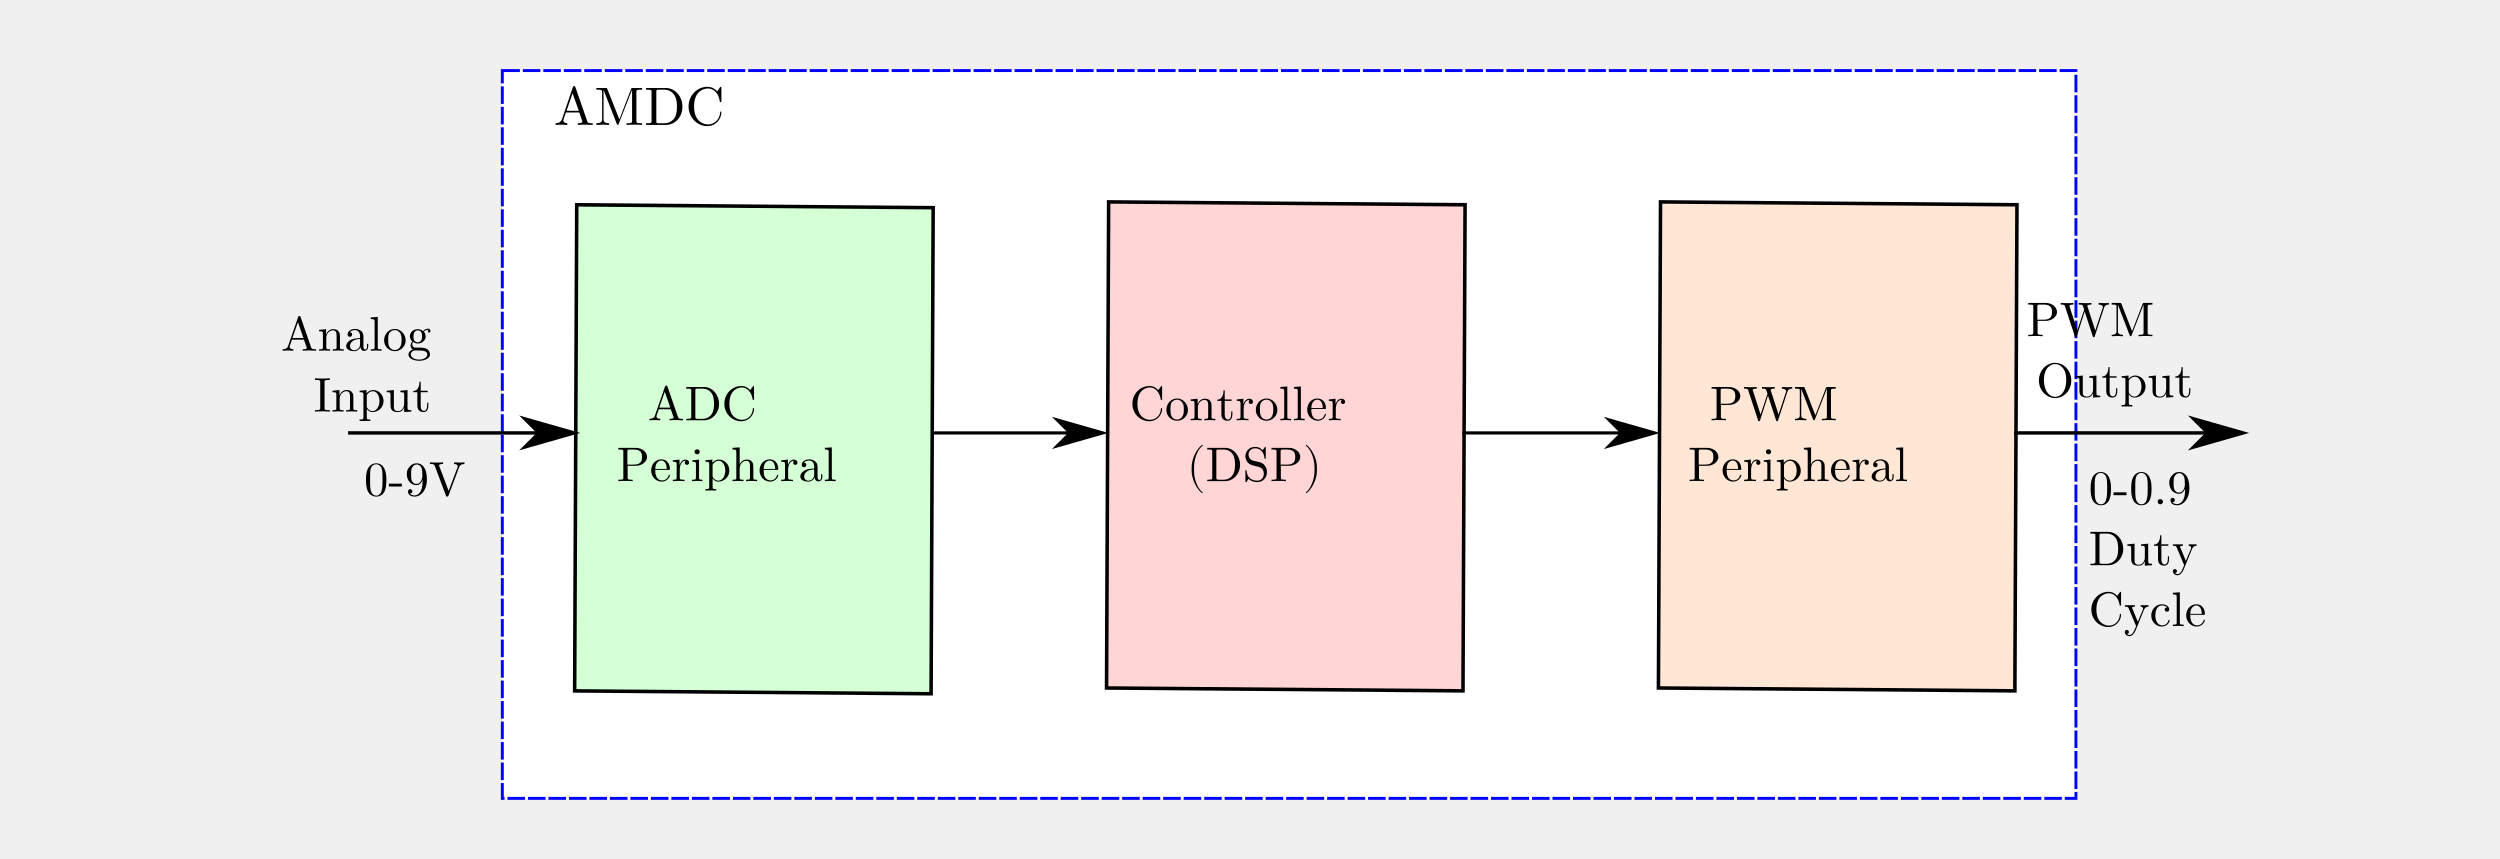
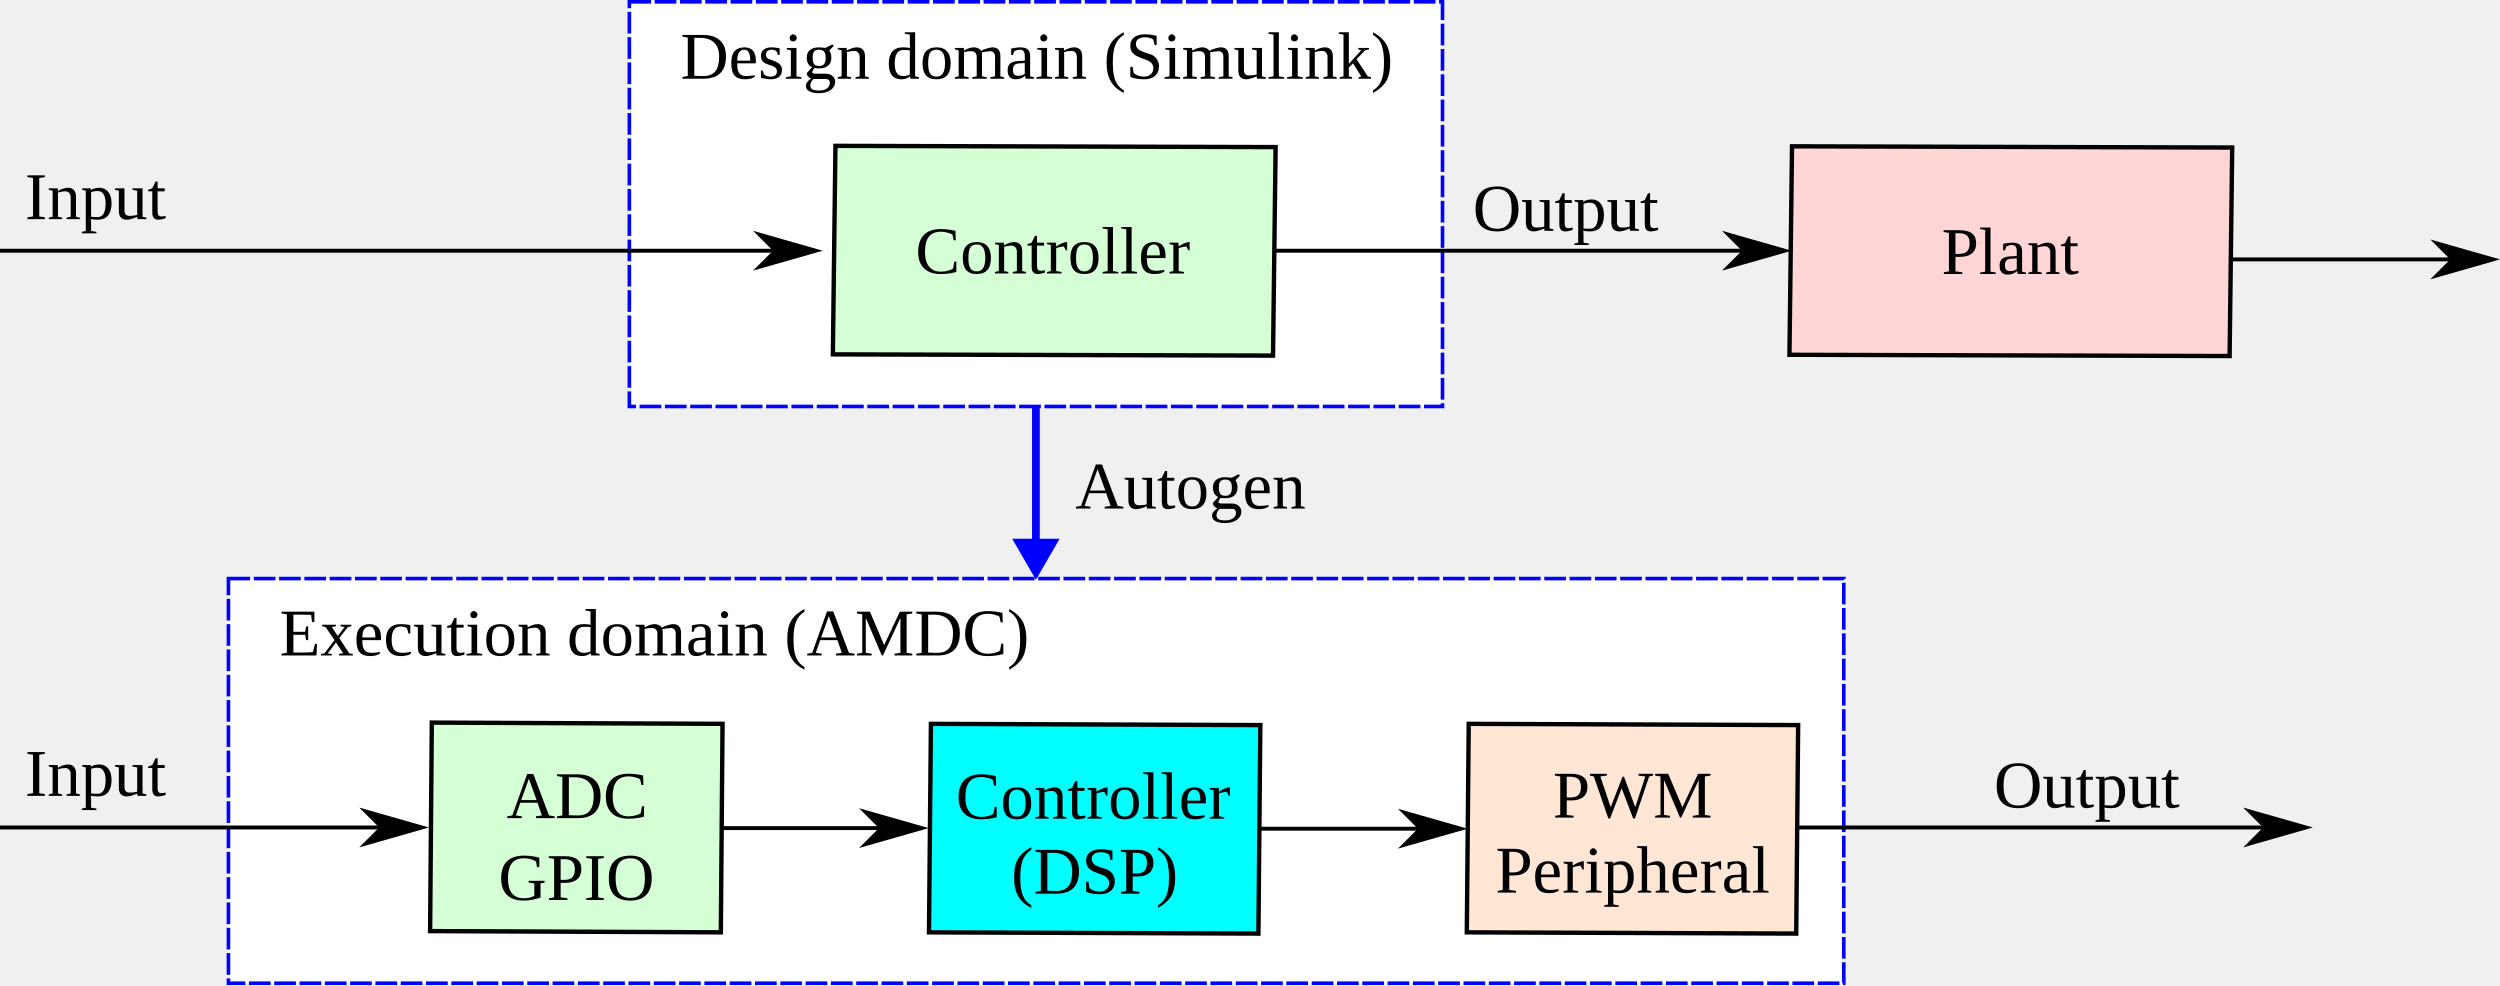
- <svg xmlns="http://www.w3.org/2000/svg" width="163mm" height="56mm" viewBox="0 0 163 56" version="1.1" id="svg8">
+ <svg xmlns="http://www.w3.org/2000/svg" width="131.996mm" height="52.008mm" viewBox="0 0 131.996 52.008" version="1.1" id="svg8">
  <defs id="defs2">
-     <marker orient="auto" refY="0" refX="0" id="marker2786" style="overflow:visible">
-       <path id="path2784" d="M 0,0 5,-5 -12.5,0 5,5 Z" style="fill:#000000;fill-opacity:1;fill-rule:evenodd;stroke:#000000;stroke-width:1pt;stroke-opacity:1" transform="matrix(-0.8,0,0,-0.8,-10,0)" />
-     </marker>
-     <marker style="overflow:visible" id="marker2660" refX="0" refY="0" orient="auto">
-       <path transform="matrix(-0.8,0,0,-0.8,-10,0)" style="fill:#000000;fill-opacity:1;fill-rule:evenodd;stroke:#000000;stroke-width:1pt;stroke-opacity:1" d="M 0,0 5,-5 -12.5,0 5,5 Z" id="path2658" />
-     </marker>
-     <marker style="overflow:visible" id="marker2301" refX="0" refY="0" orient="auto">
-       <path transform="matrix(-0.8,0,0,-0.8,-10,0)" style="fill:#000000;fill-opacity:1;fill-rule:evenodd;stroke:#000000;stroke-width:1pt;stroke-opacity:1" d="M 0,0 5,-5 -12.5,0 5,5 Z" id="path2299" />
-     </marker>
-     <marker orient="auto" refY="0" refX="0" id="marker2758" style="overflow:visible">
-       <path id="path2756" style="fill:#ff0000;fill-opacity:1;fill-rule:evenodd;stroke:#ff0000;stroke-width:0.625;stroke-linejoin:round;stroke-opacity:1" d="M 8.719,4.034 -2.207,0.016 8.719,-4.002 c -1.745,2.372 -1.735,5.617 -6e-7,8.035 z" transform="matrix(-1.1,0,0,-1.1,-1.1,0)" />
-     </marker>
-     <marker style="overflow:visible" id="marker1107" refX="0" refY="0" orient="auto">
-       <path transform="matrix(-0.8,0,0,-0.8,-10,0)" style="fill:#000000;fill-opacity:1;fill-rule:evenodd;stroke:#000000;stroke-width:1pt;stroke-opacity:1" d="M 0,0 5,-5 -12.5,0 5,5 Z" id="path1105" />
-     </marker>
-     <marker orient="auto" refY="0" refX="0" id="Arrow1Lstart" style="overflow:visible">
-       <path id="path853" d="M 0,0 5,-5 -12.5,0 5,5 Z" style="fill:#0000ff;fill-opacity:1;fill-rule:evenodd;stroke:#0000ff;stroke-width:1pt;stroke-opacity:1" transform="matrix(0.8,0,0,0.8,10,0)" />
-     </marker>
-     <marker style="overflow:visible" id="marker4434" refX="0" refY="0" orient="auto">
-       <path transform="matrix(-0.8,0,0,-0.8,-10,0)" style="fill:#0000ff;fill-opacity:1;fill-rule:evenodd;stroke:#0000ff;stroke-width:1pt;stroke-opacity:1" d="M 0,0 5,-5 -12.5,0 5,5 Z" id="path4432" />
+     <marker style="overflow:visible" id="Triangle" refX="0" refY="0" orient="auto-start-reverse" markerWidth="1" markerHeight="1" viewBox="0 0 1 1" preserveAspectRatio="xMidYMid">
+       <path transform="scale(0.5)" style="fill:context-stroke;fill-rule:evenodd;stroke:context-stroke;stroke-width:1pt" d="M 5.77,0 -2.88,5 V -5 Z" id="path135" />
    </marker>
    <marker orient="auto" refY="0" refX="0" id="Arrow1Lend" style="overflow:visible">
      <path id="path856" d="M 0,0 5,-5 -12.5,0 5,5 Z" style="fill:#000000;fill-opacity:1;fill-rule:evenodd;stroke:#000000;stroke-width:1pt;stroke-opacity:1" transform="matrix(-0.8,0,0,-0.8,-10,0)" />
    </marker>
-     <marker orient="auto" refY="0" refX="0" id="marker1183-3" style="overflow:visible">
-       <path id="path1181-6" d="M 0,0 5,-5 -12.5,0 5,5 Z" style="fill:#000000;fill-opacity:1;fill-rule:evenodd;stroke:#000000;stroke-width:1pt;stroke-opacity:1" transform="matrix(-0.8,0,0,-0.8,-10,0)" />
+     <marker orient="auto" refY="0" refX="0" id="Arrow1Lend-1" style="overflow:visible">
+       <path id="path856-9" d="M 0,0 5,-5 -12.5,0 5,5 Z" style="fill:#000000;fill-opacity:1;fill-rule:evenodd;stroke:#000000;stroke-width:1pt;stroke-opacity:1" transform="matrix(-0.8,0,0,-0.8,-10,0)" />
    </marker>
-     <marker orient="auto" refY="0" refX="0" id="marker1223-6" style="overflow:visible">
-       <path id="path1221-4" d="M 0,0 5,-5 -12.5,0 5,5 Z" style="fill:#000000;fill-opacity:1;fill-rule:evenodd;stroke:#000000;stroke-width:1pt;stroke-opacity:1" transform="matrix(-0.8,0,0,-0.8,-10,0)" />
+     <marker orient="auto" refY="0" refX="0" id="Arrow1Lend-5" style="overflow:visible">
+       <path id="path856-0" d="M 0,0 5,-5 -12.5,0 5,5 Z" style="fill:#000000;fill-opacity:1;fill-rule:evenodd;stroke:#000000;stroke-width:1pt;stroke-opacity:1" transform="matrix(-0.8,0,0,-0.8,-10,0)" />
    </marker>
-     <marker orient="auto" refY="0" refX="0" id="marker1223-6-6" style="overflow:visible">
-       <path id="path1221-4-6" d="M 0,0 5,-5 -12.5,0 5,5 Z" style="fill:#000000;fill-opacity:1;fill-rule:evenodd;stroke:#000000;stroke-width:1pt;stroke-opacity:1" transform="matrix(-0.8,0,0,-0.8,-10,0)" />
+     <marker orient="auto" refY="0" refX="0" id="Arrow1Lend-48" style="overflow:visible">
+       <path id="path856-6" d="M 0,0 5,-5 -12.5,0 5,5 Z" style="fill:#000000;fill-opacity:1;fill-rule:evenodd;stroke:#000000;stroke-width:1pt;stroke-opacity:1" transform="matrix(-0.8,0,0,-0.8,-10,0)" />
    </marker>
-     <marker orient="auto" refY="0" refX="0" id="marker1223-0" style="overflow:visible">
-       <path id="path1221-7" d="M 0,0 5,-5 -12.5,0 5,5 Z" style="fill:#800000;fill-opacity:1;fill-rule:evenodd;stroke:#800000;stroke-width:1pt;stroke-opacity:1" transform="matrix(-0.8,0,0,-0.8,-10,0)" />
+     <marker orient="auto" refY="0" refX="0" id="Arrow1Lend-1-9" style="overflow:visible">
+       <path id="path856-9-0" d="M 0,0 5,-5 -12.5,0 5,5 Z" style="fill:#000000;fill-opacity:1;fill-rule:evenodd;stroke:#000000;stroke-width:1pt;stroke-opacity:1" transform="matrix(-0.8,0,0,-0.8,-10,0)" />
    </marker>
-     <marker orient="auto" refY="0" refX="0" id="marker1183-2" style="overflow:visible">
-       <path id="path1181-9" d="M 0,0 5,-5 -12.5,0 5,5 Z" style="fill:#800000;fill-opacity:1;fill-rule:evenodd;stroke:#800000;stroke-width:1pt;stroke-opacity:1" transform="matrix(-0.8,0,0,-0.8,-10,0)" />
+     <marker orient="auto" refY="0" refX="0" id="Arrow1Lend-5-5" style="overflow:visible">
+       <path id="path856-0-9" d="M 0,0 5,-5 -12.5,0 5,5 Z" style="fill:#000000;fill-opacity:1;fill-rule:evenodd;stroke:#000000;stroke-width:1pt;stroke-opacity:1" transform="matrix(-0.8,0,0,-0.8,-10,0)" />
+     </marker>
+     <marker orient="auto" refY="0" refX="0" id="Arrow1Lend-5-5-7" style="overflow:visible">
+       <path id="path856-0-9-5" d="M 0,0 5,-5 -12.5,0 5,5 Z" style="fill:#000000;fill-opacity:1;fill-rule:evenodd;stroke:#000000;stroke-width:1pt;stroke-opacity:1" transform="matrix(-0.8,0,0,-0.8,-10,0)" />
    </marker>
  </defs>
-   <g id="layer1">
-     <rect id="rect10-1" width="102.599" height="47.451" x="32.751" y="4.602" style="fill:#ffffff;stroke:#0000ff;stroke-width:0.191;stroke-miterlimit:4;stroke-dasharray:1.145, 0.191;stroke-dashoffset:0" />
-     <path style="fill:none;stroke:#000000;stroke-width:0.207;stroke-linecap:butt;stroke-linejoin:miter;stroke-miterlimit:4;stroke-dasharray:none;stroke-opacity:1;marker-end:url(#Arrow1Lend)" d="M 59.36,28.227 H 71.862" id="path46" />
-     <text xml:space="preserve" style="font-style:normal;font-weight:normal;font-size:10.583px;line-height:1.25;font-family:sans-serif;letter-spacing:0px;word-spacing:0px;fill:#000000;fill-opacity:1;stroke:none;stroke-width:0.265" x="36.113" y="8.145" id="text1263">
-       <tspan id="tspan1261" x="36.113" y="8.145" style="font-style:normal;font-variant:normal;font-weight:normal;font-stretch:normal;font-size:3.528px;font-family:'Cambria Math';-inkscape-font-specification:'Cambria Math';stroke-width:0.265">AMDC</tspan>
+   <g id="layer1" transform="translate(3.357228,-14.76235)">
+     <rect id="rect10-1" width="42.932" height="21.365" x="29.872" y="14.858" style="fill:#ffffff;stroke:#0000ff;stroke-width:0.191;stroke-miterlimit:4;stroke-dasharray:1.145, 0.191;stroke-dashoffset:0" />
+     <path style="fill:none;stroke:#000000;stroke-width:0.207;stroke-linecap:butt;stroke-linejoin:miter;stroke-miterlimit:4;stroke-dasharray:none;stroke-opacity:1;marker-end:url(#Arrow1Lend)" d="M 63.923,28 H 90.839" id="path46" />
+     <path style="fill:none;stroke:#000000;stroke-width:0.207;stroke-linecap:butt;stroke-linejoin:miter;stroke-miterlimit:4;stroke-dasharray:none;stroke-opacity:1;marker-end:url(#Arrow1Lend-5)" d="m 114.079,28.458 h 14.159" id="path46-8" />
+     <path style="fill:none;stroke:#000000;stroke-width:0.207;stroke-linecap:butt;stroke-linejoin:miter;stroke-miterlimit:4;stroke-dasharray:none;stroke-opacity:1;marker-end:url(#Arrow1Lend-1)" d="M -3.357,28 H 39.68" id="path46-6" />
+     <text xml:space="preserve" style="font-style:normal;font-weight:normal;font-size:10.583px;line-height:1.25;font-family:sans-serif;letter-spacing:0px;word-spacing:0px;fill:#000000;fill-opacity:1;stroke:none;stroke-width:0.265" x="32.566" y="18.918" id="text1263">
+       <tspan id="tspan1261" x="32.566" y="18.918" style="font-style:normal;font-variant:normal;font-weight:normal;font-stretch:normal;font-size:3.528px;font-family:'Times New Roman';-inkscape-font-specification:'Times New Roman, Normal';font-variant-ligatures:normal;font-variant-caps:normal;font-variant-numeric:normal;font-variant-east-asian:normal;stroke-width:0.265">Design domain (Simulink)</tspan>
    </text>
-     <rect style="fill:#d5ffd5;stroke:#000000;stroke-width:0.232;stroke-miterlimit:4;stroke-dasharray:none" id="rect1587-0-2" width="31.693" height="23.241" x="13.049" y="-60.901" transform="matrix(-0.00429153,0.9999908,-0.9999674,-0.00807635,0,0)" />
-     <rect transform="matrix(-0.00429153,0.9999908,-0.9999674,-0.00807635,0,0)" y="-95.58" x="12.58" height="23.241" width="31.693" id="rect1587-0-2-0" style="fill:#ffd5d5;stroke:#000000;stroke-width:0.232;stroke-miterlimit:4;stroke-dasharray:none" />
-     <rect style="fill:#ffe6d5;stroke:#000000;stroke-width:0.232;stroke-miterlimit:4;stroke-dasharray:none" id="rect2277" width="31.693" height="23.241" x="12.289" y="-131.563" transform="matrix(-0.00429153,0.9999908,-0.9999674,-0.00807635,0,0)" />
-     <path id="path2297" d="M 95.343,28.227 H 107.845" style="fill:none;stroke:#000000;stroke-width:0.207;stroke-linecap:butt;stroke-linejoin:miter;stroke-miterlimit:4;stroke-dasharray:none;stroke-opacity:1;marker-end:url(#marker2301)" />
-     <path id="path2656" d="M 22.696,28.227 H 37.396" style="fill:none;stroke:#000000;stroke-width:0.224;stroke-linecap:butt;stroke-linejoin:miter;stroke-miterlimit:4;stroke-dasharray:none;stroke-opacity:1;marker-end:url(#marker2660)" />
-     <path style="fill:none;stroke:#000000;stroke-width:0.225;stroke-linecap:butt;stroke-linejoin:miter;stroke-miterlimit:4;stroke-dasharray:none;stroke-opacity:1;marker-end:url(#marker2786)" d="m 131.327,28.227 h 14.883" id="path2782" />
-     <text id="text2912" y="27.403" x="84.412" style="font-size:3.175px;line-height:1.25;font-family:'Cambria Math';-inkscape-font-specification:'Cambria Math';stroke-width:0.265" xml:space="preserve">
-       <tspan style="text-align:center;text-anchor:middle;stroke-width:0.265" y="27.403" x="84.412" id="tspan2910">Controller</tspan>
-       <tspan id="tspan2914" style="text-align:center;text-anchor:middle;stroke-width:0.265" y="31.372" x="84.412">(DSP)</tspan>
+     <text xml:space="preserve" style="font-style:normal;font-weight:normal;font-size:10.583px;line-height:1.25;font-family:sans-serif;letter-spacing:0px;word-spacing:0px;fill:#000000;fill-opacity:1;stroke:none;stroke-width:0.265" x="-2.036" y="26.331" id="text1263-1">
+       <tspan id="tspan1261-1" x="-2.036" y="26.331" style="font-style:normal;font-variant:normal;font-weight:normal;font-stretch:normal;font-size:3.528px;font-family:'Times New Roman';-inkscape-font-specification:'Times New Roman, Normal';font-variant-ligatures:normal;font-variant-caps:normal;font-variant-numeric:normal;font-variant-east-asian:normal;stroke-width:0.265">Input</tspan>
    </text>
-     <text xml:space="preserve" style="font-size:3.175px;line-height:1.25;font-family:'Cambria Math';-inkscape-font-specification:'Cambria Math';stroke-width:0.265" x="119.866" y="27.403" id="text2920">
-       <tspan x="119.866" y="27.403" style="text-align:center;text-anchor:middle;stroke-width:0.265" id="tspan2918">PWM </tspan>
-       <tspan id="tspan2924" x="119.866" y="31.372" style="text-align:center;text-anchor:middle;stroke-width:0.265">Peripheral</tspan>
+     <rect style="fill:#d5ffd5;stroke:#000000;stroke-width:0.232;stroke-miterlimit:4;stroke-dasharray:none" id="rect1587-0-2" width="11.01" height="23.24" x="22.35" y="-64.269" transform="matrix(-0.01235372,0.9999237,-0.9999961,-0.00280551,0,0)" />
+     <text xml:space="preserve" style="font-style:normal;font-weight:normal;font-size:10.583px;line-height:1.25;font-family:sans-serif;letter-spacing:0px;word-spacing:0px;fill:#000000;fill-opacity:1;stroke:none;stroke-width:0.265" x="44.979" y="29.198" id="text1263-1-8">
+       <tspan id="tspan1261-1-7" x="44.979" y="29.198" style="font-style:normal;font-variant:normal;font-weight:normal;font-stretch:normal;font-size:3.528px;font-family:'Times New Roman';-inkscape-font-specification:'Times New Roman, Normal';font-variant-ligatures:normal;font-variant-caps:normal;font-variant-numeric:normal;font-variant-east-asian:normal;stroke-width:0.265">Controller</tspan>
    </text>
-     <text xml:space="preserve" style="font-size:3.175px;line-height:1.25;font-family:'Cambria Math';-inkscape-font-specification:'Cambria Math';stroke-width:0.265" x="49.487" y="27.403" id="text2930">
-       <tspan x="49.487" y="27.403" style="text-align:center;text-anchor:middle;stroke-width:0.265" id="tspan2928">ADC</tspan>
-       <tspan id="tspan2934" x="49.487" y="31.372" style="text-align:center;text-anchor:middle;stroke-width:0.265"> Peripheral</tspan>
+     <rect transform="matrix(-0.01235473,0.9999237,-0.9999961,-0.00280529,0,0)" y="-114.774" x="22.232" height="23.24" width="11.009" id="rect1587-0-2-0" style="fill:#ffd5d5;stroke:#000000;stroke-width:0.232;stroke-miterlimit:4;stroke-dasharray:none" />
+     <text xml:space="preserve" style="font-style:normal;font-weight:normal;font-size:10.583px;line-height:1.25;font-family:sans-serif;letter-spacing:0px;word-spacing:0px;fill:#000000;fill-opacity:1;stroke:none;stroke-width:0.265" x="99.153" y="29.232" id="text1263-1-8-2">
+       <tspan id="tspan1261-1-7-7" x="99.153" y="29.232" style="font-style:normal;font-variant:normal;font-weight:normal;font-stretch:normal;font-size:3.528px;font-family:'Times New Roman';-inkscape-font-specification:'Times New Roman, Normal';font-variant-ligatures:normal;font-variant-caps:normal;font-variant-numeric:normal;font-variant-east-asian:normal;stroke-width:0.265">Plant</tspan>
    </text>
-     <text id="text2938" y="22.868" x="26.916" style="font-size:3.175px;line-height:1.25;font-family:'Cambria Math';-inkscape-font-specification:'Cambria Math';stroke-width:0.265" xml:space="preserve">
-       <tspan style="text-align:center;text-anchor:middle;stroke-width:0.265" y="22.868" x="26.916" id="tspan2936">Analog</tspan>
-       <tspan id="tspan2940" style="text-align:center;text-anchor:middle;stroke-width:0.265" y="26.836" x="26.916">Input</tspan>
+     <text xml:space="preserve" style="font-style:normal;font-weight:normal;font-size:10.583px;line-height:1.25;font-family:sans-serif;letter-spacing:0px;word-spacing:0px;fill:#000000;fill-opacity:1;stroke:none;stroke-width:0.265" x="74.41" y="26.951" id="text1263-1-9">
+       <tspan id="tspan1261-1-3" x="74.41" y="26.951" style="font-style:normal;font-variant:normal;font-weight:normal;font-stretch:normal;font-size:3.528px;font-family:'Times New Roman';-inkscape-font-specification:'Times New Roman, Normal';font-variant-ligatures:normal;font-variant-caps:normal;font-variant-numeric:normal;font-variant-east-asian:normal;stroke-width:0.265">Output</tspan>
    </text>
-     <text id="text2944" y="21.923" x="140.518" style="font-size:3.175px;line-height:1.25;font-family:'Cambria Math';-inkscape-font-specification:'Cambria Math';stroke-width:0.265" xml:space="preserve">
-       <tspan style="text-align:center;text-anchor:middle;stroke-width:0.265" y="21.923" x="140.518" id="tspan2942">PWM </tspan>
-       <tspan id="tspan2946" style="text-align:center;text-anchor:middle;stroke-width:0.265" y="25.891" x="140.518">Output</tspan>
+     <text xml:space="preserve" style="font-style:normal;font-weight:normal;font-size:10.583px;line-height:1.25;font-family:sans-serif;letter-spacing:0px;word-spacing:0px;fill:#000000;fill-opacity:1;stroke:none;stroke-width:0.265" x="53.421" y="41.612" id="text1263-1-9-0">
+       <tspan id="tspan1261-1-3-7" x="53.421" y="41.612" style="font-style:normal;font-variant:normal;font-weight:normal;font-stretch:normal;font-size:3.528px;font-family:'Times New Roman';-inkscape-font-specification:'Times New Roman, Normal';font-variant-ligatures:normal;font-variant-caps:normal;font-variant-numeric:normal;font-variant-east-asian:normal;stroke-width:0.265">Autogen</tspan>
    </text>
-     <text id="text2974" y="32.317" x="23.737" style="font-size:3.175px;line-height:1.25;font-family:'Cambria Math';-inkscape-font-specification:'Cambria Math';stroke-width:0.265" xml:space="preserve">
-       <tspan style="stroke-width:0.265" y="32.317" x="23.737" id="tspan2972">0-9V</tspan>
+     <rect id="rect10-1-6" width="85.286" height="21.365" x="8.705" y="45.31" style="fill:#ffffff;stroke:#0000ff;stroke-width:0.191;stroke-miterlimit:4;stroke-dasharray:1.145, 0.191;stroke-dashoffset:0" />
+     <path style="fill:none;stroke:#000000;stroke-width:0.207;stroke-linecap:butt;stroke-linejoin:miter;stroke-miterlimit:4;stroke-dasharray:none;stroke-opacity:1;marker-end:url(#Arrow1Lend-48)" d="M 91.44,58.452 H 118.356" id="path46-13" />
+     <path style="fill:none;stroke:#000000;stroke-width:0.207;stroke-linecap:butt;stroke-linejoin:miter;stroke-miterlimit:4;stroke-dasharray:none;stroke-opacity:1;marker-end:url(#Arrow1Lend-1-9)" d="M -3.357,58.452 H 18.888" id="path46-6-9" />
+     <text xml:space="preserve" style="font-style:normal;font-weight:normal;font-size:10.583px;line-height:1.25;font-family:sans-serif;letter-spacing:0px;word-spacing:0px;fill:#000000;fill-opacity:1;stroke:none;stroke-width:0.265" x="11.399" y="49.37" id="text1263-3">
+       <tspan id="tspan1261-4" x="11.399" y="49.37" style="font-style:normal;font-variant:normal;font-weight:normal;font-stretch:normal;font-size:3.528px;font-family:'Times New Roman';-inkscape-font-specification:'Times New Roman, Normal';font-variant-ligatures:normal;font-variant-caps:normal;font-variant-numeric:normal;font-variant-east-asian:normal;stroke-width:0.265">Execution domain (AMDC)</tspan>
    </text>
-     <text id="text2978" y="32.884" x="136.185" style="font-size:3.175px;line-height:1.25;font-family:'Cambria Math';-inkscape-font-specification:'Cambria Math';stroke-width:0.265" xml:space="preserve">
-       <tspan style="stroke-width:0.265" y="32.884" x="136.185" id="tspan2976">0-0.9 </tspan>
-       <tspan id="tspan2980" style="stroke-width:0.265" y="36.853" x="136.185">Duty </tspan>
-       <tspan id="tspan2982" style="stroke-width:0.265" y="40.822" x="136.185">Cycle</tspan>
+     <text xml:space="preserve" style="font-style:normal;font-weight:normal;font-size:10.583px;line-height:1.25;font-family:sans-serif;letter-spacing:0px;word-spacing:0px;fill:#000000;fill-opacity:1;stroke:none;stroke-width:0.265" x="-2.036" y="56.783" id="text1263-1-4">
+       <tspan id="tspan1261-1-6" x="-2.036" y="56.783" style="font-style:normal;font-variant:normal;font-weight:normal;font-stretch:normal;font-size:3.528px;font-family:'Times New Roman';-inkscape-font-specification:'Times New Roman, Normal';font-variant-ligatures:normal;font-variant-caps:normal;font-variant-numeric:normal;font-variant-east-asian:normal;stroke-width:0.265">Input</tspan>
    </text>
+     <g id="g2" transform="translate(-21.16667)">
+       <rect style="fill:#d5ffd5;stroke:#000000;stroke-width:0.232;stroke-miterlimit:4;stroke-dasharray:none" id="rect1587-0-2-06" width="11.009" height="15.35" x="52.742" y="-56.389" transform="matrix(-0.00815958,0.9999667,-0.999991,-0.00424774,0,0)" />
+       <text xml:space="preserve" style="font-style:normal;font-weight:normal;font-size:10.583px;line-height:1.25;font-family:sans-serif;letter-spacing:0px;word-spacing:0px;fill:#000000;fill-opacity:1;stroke:none;stroke-width:0.265" x="44.561" y="57.957" id="text1263-1-8-6">
+         <tspan id="tspan1261-1-7-1" x="44.561" y="57.957" style="font-style:normal;font-variant:normal;font-weight:normal;font-stretch:normal;font-size:3.528px;font-family:'Times New Roman';-inkscape-font-specification:'Times New Roman, Normal';font-variant-ligatures:normal;font-variant-caps:normal;font-variant-numeric:normal;font-variant-east-asian:normal;stroke-width:0.265">ADC</tspan>
+       </text>
+       <text xml:space="preserve" style="font-style:normal;font-weight:normal;font-size:10.583px;line-height:1.25;font-family:sans-serif;letter-spacing:0px;word-spacing:0px;fill:#000000;fill-opacity:1;stroke:none;stroke-width:0.265" x="44.128" y="62.28" id="text1263-1-8-6-8">
+         <tspan id="tspan1261-1-7-1-8" x="44.128" y="62.28" style="font-style:normal;font-variant:normal;font-weight:normal;font-stretch:normal;font-size:3.528px;font-family:'Times New Roman';-inkscape-font-specification:'Times New Roman, Normal';font-variant-ligatures:normal;font-variant-caps:normal;font-variant-numeric:normal;font-variant-east-asian:normal;stroke-width:0.265">GPIO</tspan>
+       </text>
+     </g>
+     <g id="g3" transform="translate(-24.86459)">
+       <rect style="fill:#00ffff;stroke:#000000;stroke-width:0.232;stroke-miterlimit:4;stroke-dasharray:none" id="rect1587-0-2-06-7" width="11.009" height="17.393" x="52.716" y="-88.539" transform="matrix(-0.0092457,0.9999573,-0.999993,-0.00374872,0,0)" />
+       <text xml:space="preserve" style="font-style:normal;font-weight:normal;font-size:10.583px;line-height:1.25;font-family:sans-serif;letter-spacing:0px;word-spacing:0px;fill:#000000;fill-opacity:1;stroke:none;stroke-width:0.265" x="71.978" y="57.987" id="text1263-1-8-6-3">
+         <tspan x="71.978" y="57.987" style="font-style:normal;font-variant:normal;font-weight:normal;font-stretch:normal;font-size:3.528px;font-family:'Times New Roman';-inkscape-font-specification:'Times New Roman, Normal';font-variant-ligatures:normal;font-variant-caps:normal;font-variant-numeric:normal;font-variant-east-asian:normal;stroke-width:0.265" id="tspan1">Controller</tspan>
+       </text>
+       <text xml:space="preserve" style="font-style:normal;font-weight:normal;font-size:10.583px;line-height:1.25;font-family:sans-serif;letter-spacing:0px;word-spacing:0px;fill:#000000;fill-opacity:1;stroke:none;stroke-width:0.265" x="74.893" y="61.946" id="text1263-1-8-6-3-2">
+         <tspan x="74.893" y="61.946" style="font-style:normal;font-variant:normal;font-weight:normal;font-stretch:normal;font-size:3.528px;font-family:'Times New Roman';-inkscape-font-specification:'Times New Roman, Normal';font-variant-ligatures:normal;font-variant-caps:normal;font-variant-numeric:normal;font-variant-east-asian:normal;stroke-width:0.265" id="tspan1-0">(DSP)</tspan>
+       </text>
+     </g>
+     <g id="g4" transform="translate(-21.16667)">
+       <rect style="fill:#ffe6d5;stroke:#000000;stroke-width:0.232;stroke-miterlimit:4;stroke-dasharray:none" id="rect1587-0-2-06-7-6" width="11.009" height="17.393" x="52.623" y="-113.236" transform="matrix(-0.0092457,0.9999573,-0.999993,-0.00374872,0,0)" />
+       <text xml:space="preserve" style="font-style:normal;font-weight:normal;font-size:10.583px;line-height:1.25;font-family:sans-serif;letter-spacing:0px;word-spacing:0px;fill:#000000;fill-opacity:1;stroke:none;stroke-width:0.265" x="99.795" y="57.93" id="text1263-1-8-6-3-0">
+         <tspan x="99.795" y="57.93" style="font-style:normal;font-variant:normal;font-weight:normal;font-stretch:normal;font-size:3.528px;font-family:'Times New Roman';-inkscape-font-specification:'Times New Roman, Normal';font-variant-ligatures:normal;font-variant-caps:normal;font-variant-numeric:normal;font-variant-east-asian:normal;stroke-width:0.265" id="tspan1-1">PWM</tspan>
+       </text>
+       <text xml:space="preserve" style="font-style:normal;font-weight:normal;font-size:10.583px;line-height:1.25;font-family:sans-serif;letter-spacing:0px;word-spacing:0px;fill:#000000;fill-opacity:1;stroke:none;stroke-width:0.265" x="96.76" y="61.889" id="text1263-1-8-6-3-2-6">
+         <tspan x="96.76" y="61.889" style="font-style:normal;font-variant:normal;font-weight:normal;font-stretch:normal;font-size:3.528px;font-family:'Times New Roman';-inkscape-font-specification:'Times New Roman, Normal';font-variant-ligatures:normal;font-variant-caps:normal;font-variant-numeric:normal;font-variant-east-asian:normal;stroke-width:0.265" id="tspan1-0-5">Peripheral</tspan>
+       </text>
+     </g>
+     <text xml:space="preserve" style="font-style:normal;font-weight:normal;font-size:10.583px;line-height:1.25;font-family:sans-serif;letter-spacing:0px;word-spacing:0px;fill:#000000;fill-opacity:1;stroke:none;stroke-width:0.265" x="101.926" y="57.403" id="text1263-1-9-6">
+       <tspan id="tspan1261-1-3-3" x="101.926" y="57.403" style="font-style:normal;font-variant:normal;font-weight:normal;font-stretch:normal;font-size:3.528px;font-family:'Times New Roman';-inkscape-font-specification:'Times New Roman, Normal';font-variant-ligatures:normal;font-variant-caps:normal;font-variant-numeric:normal;font-variant-east-asian:normal;stroke-width:0.265">Output</tspan>
+     </text>
+     <path style="fill:none;stroke:#000000;stroke-width:0.207;stroke-linecap:butt;stroke-linejoin:miter;stroke-miterlimit:4;stroke-dasharray:none;stroke-opacity:1;marker-end:url(#Arrow1Lend-5-5)" d="m 34.746,58.485 h 10.53" id="path46-8-4" />
+     <path style="fill:none;stroke:#0000ff;stroke-width:0.407;stroke-linecap:butt;stroke-linejoin:miter;stroke-miterlimit:4;stroke-dasharray:none;stroke-opacity:1;marker-end:url(#Triangle)" d="m 51.337,36.223 v 7.706" id="path46-8-4-14" />
+     <path style="fill:none;stroke:#000000;stroke-width:0.207;stroke-linecap:butt;stroke-linejoin:miter;stroke-miterlimit:4;stroke-dasharray:none;stroke-opacity:1;marker-end:url(#Arrow1Lend-5-5-7)" d="M 63.201,58.517 H 73.731" id="path46-8-4-1" />
  </g>
</svg>
